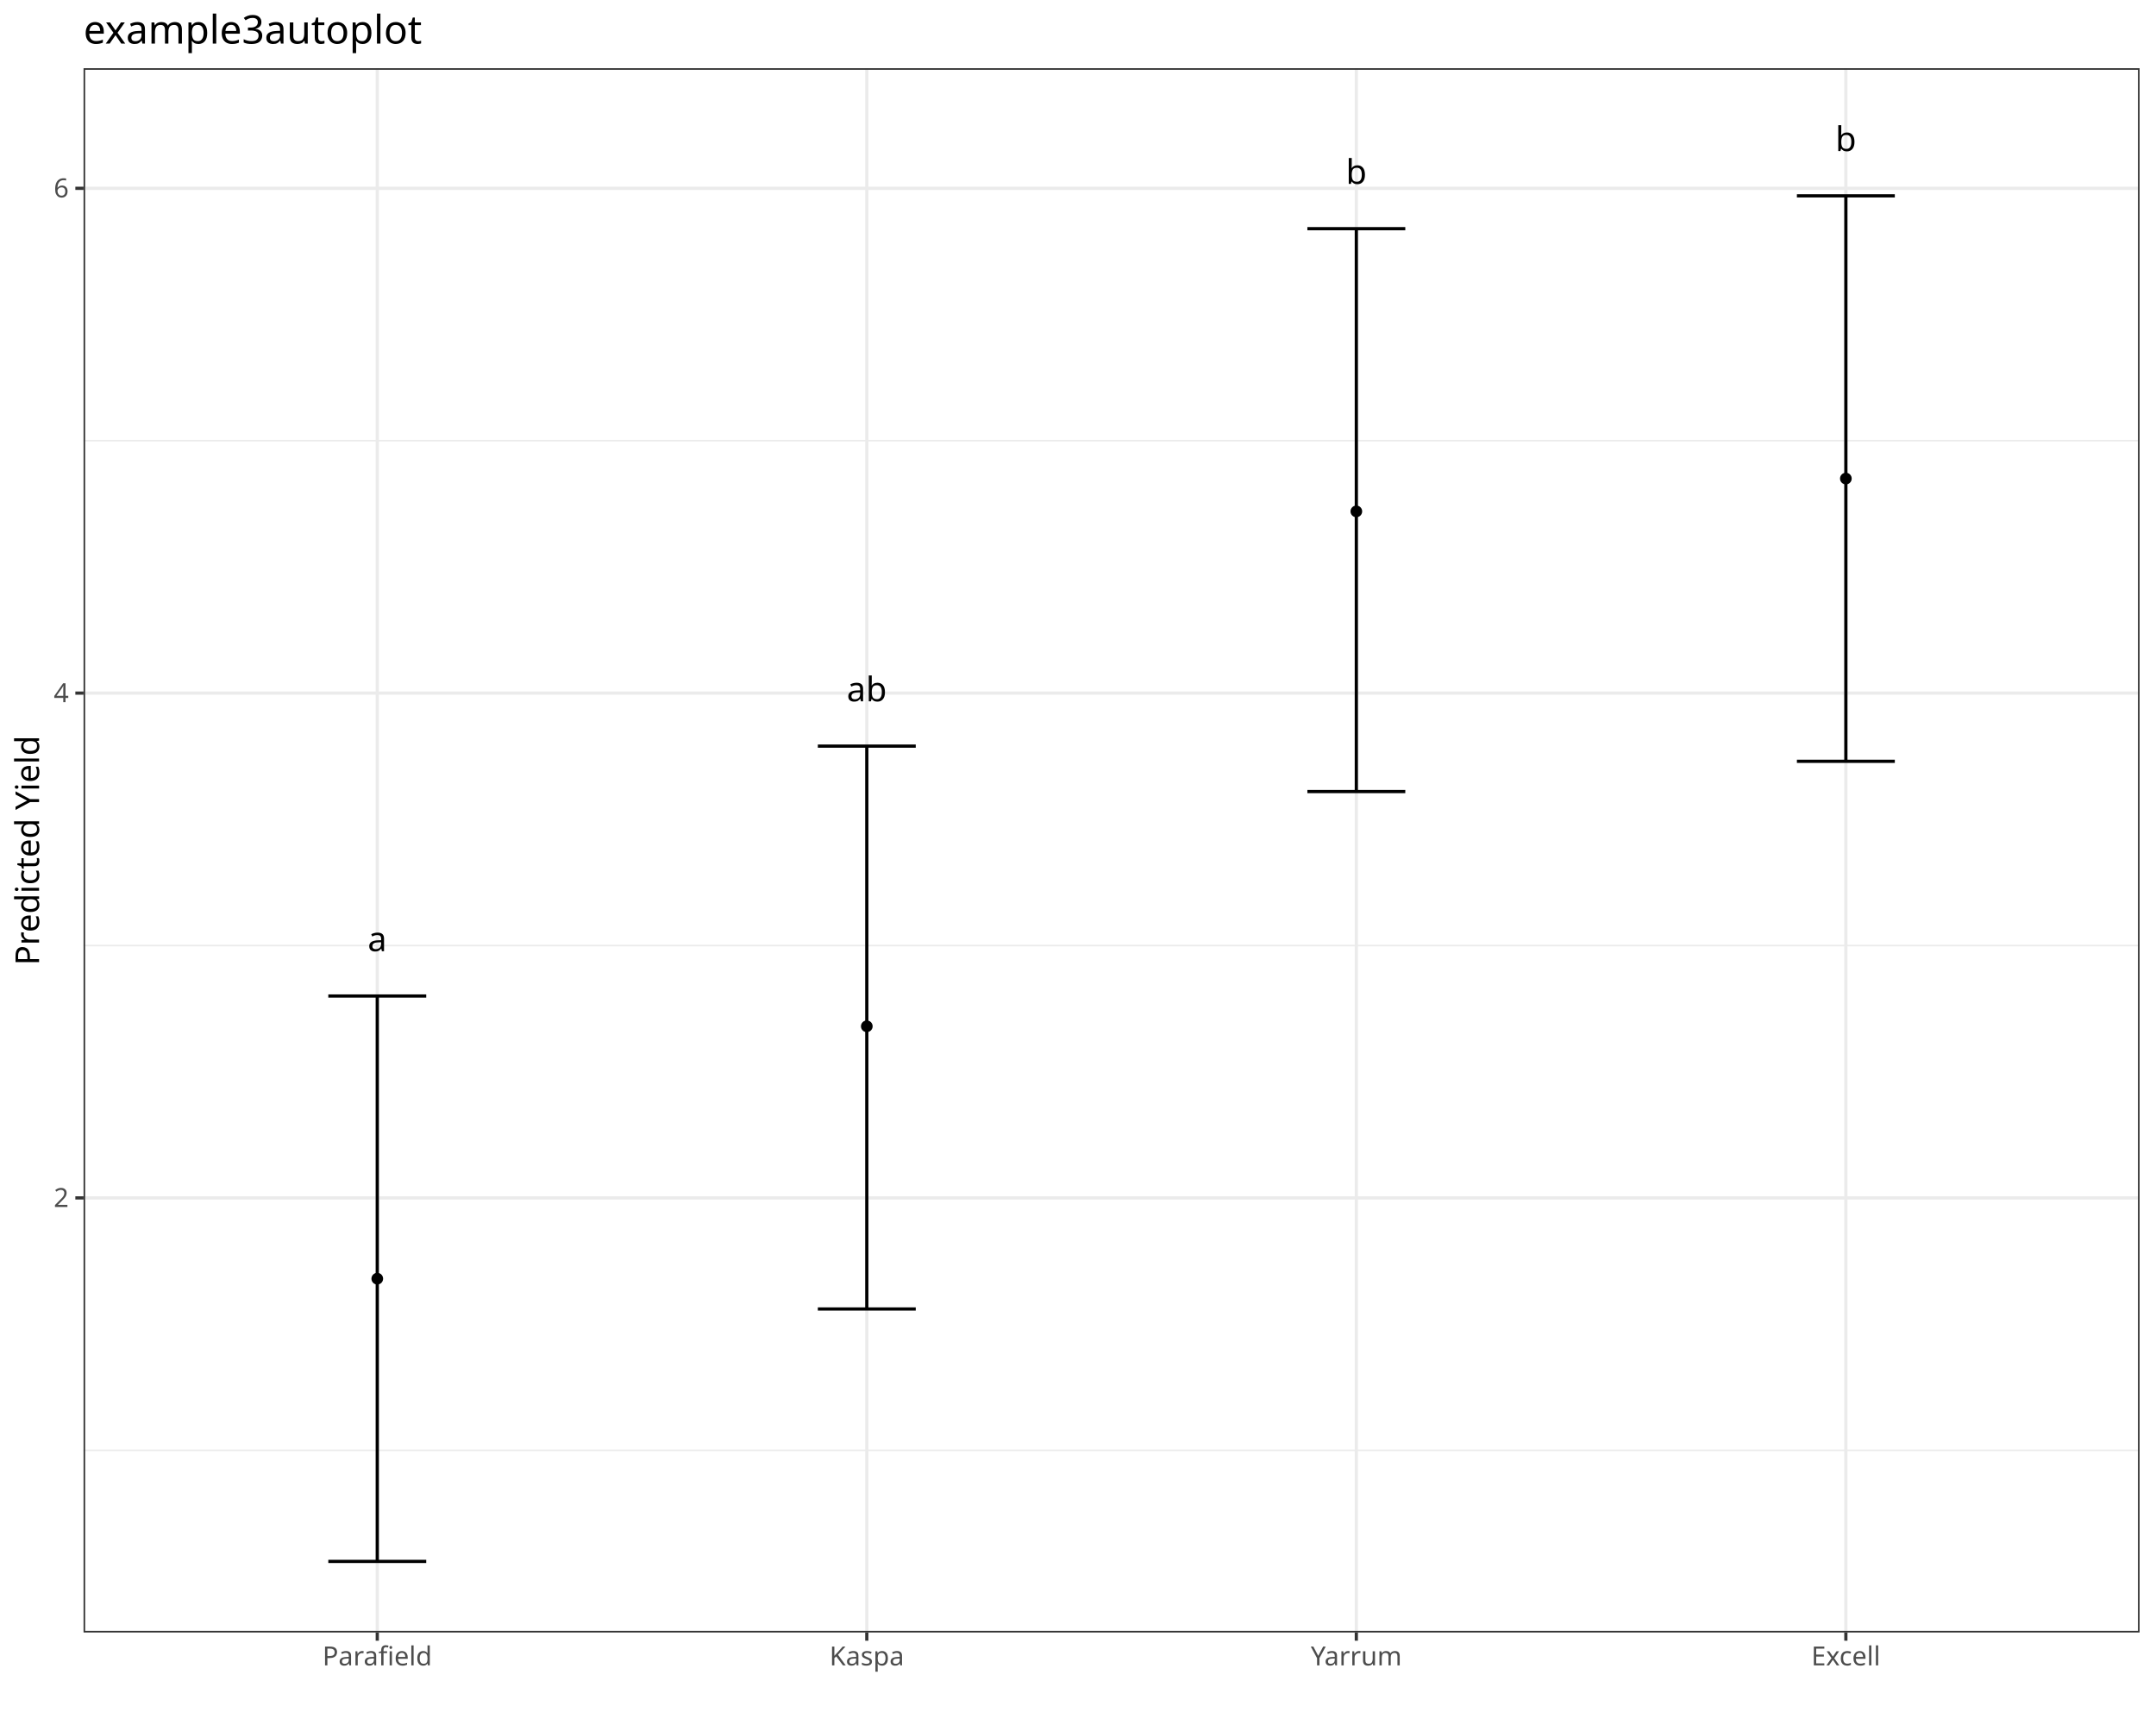
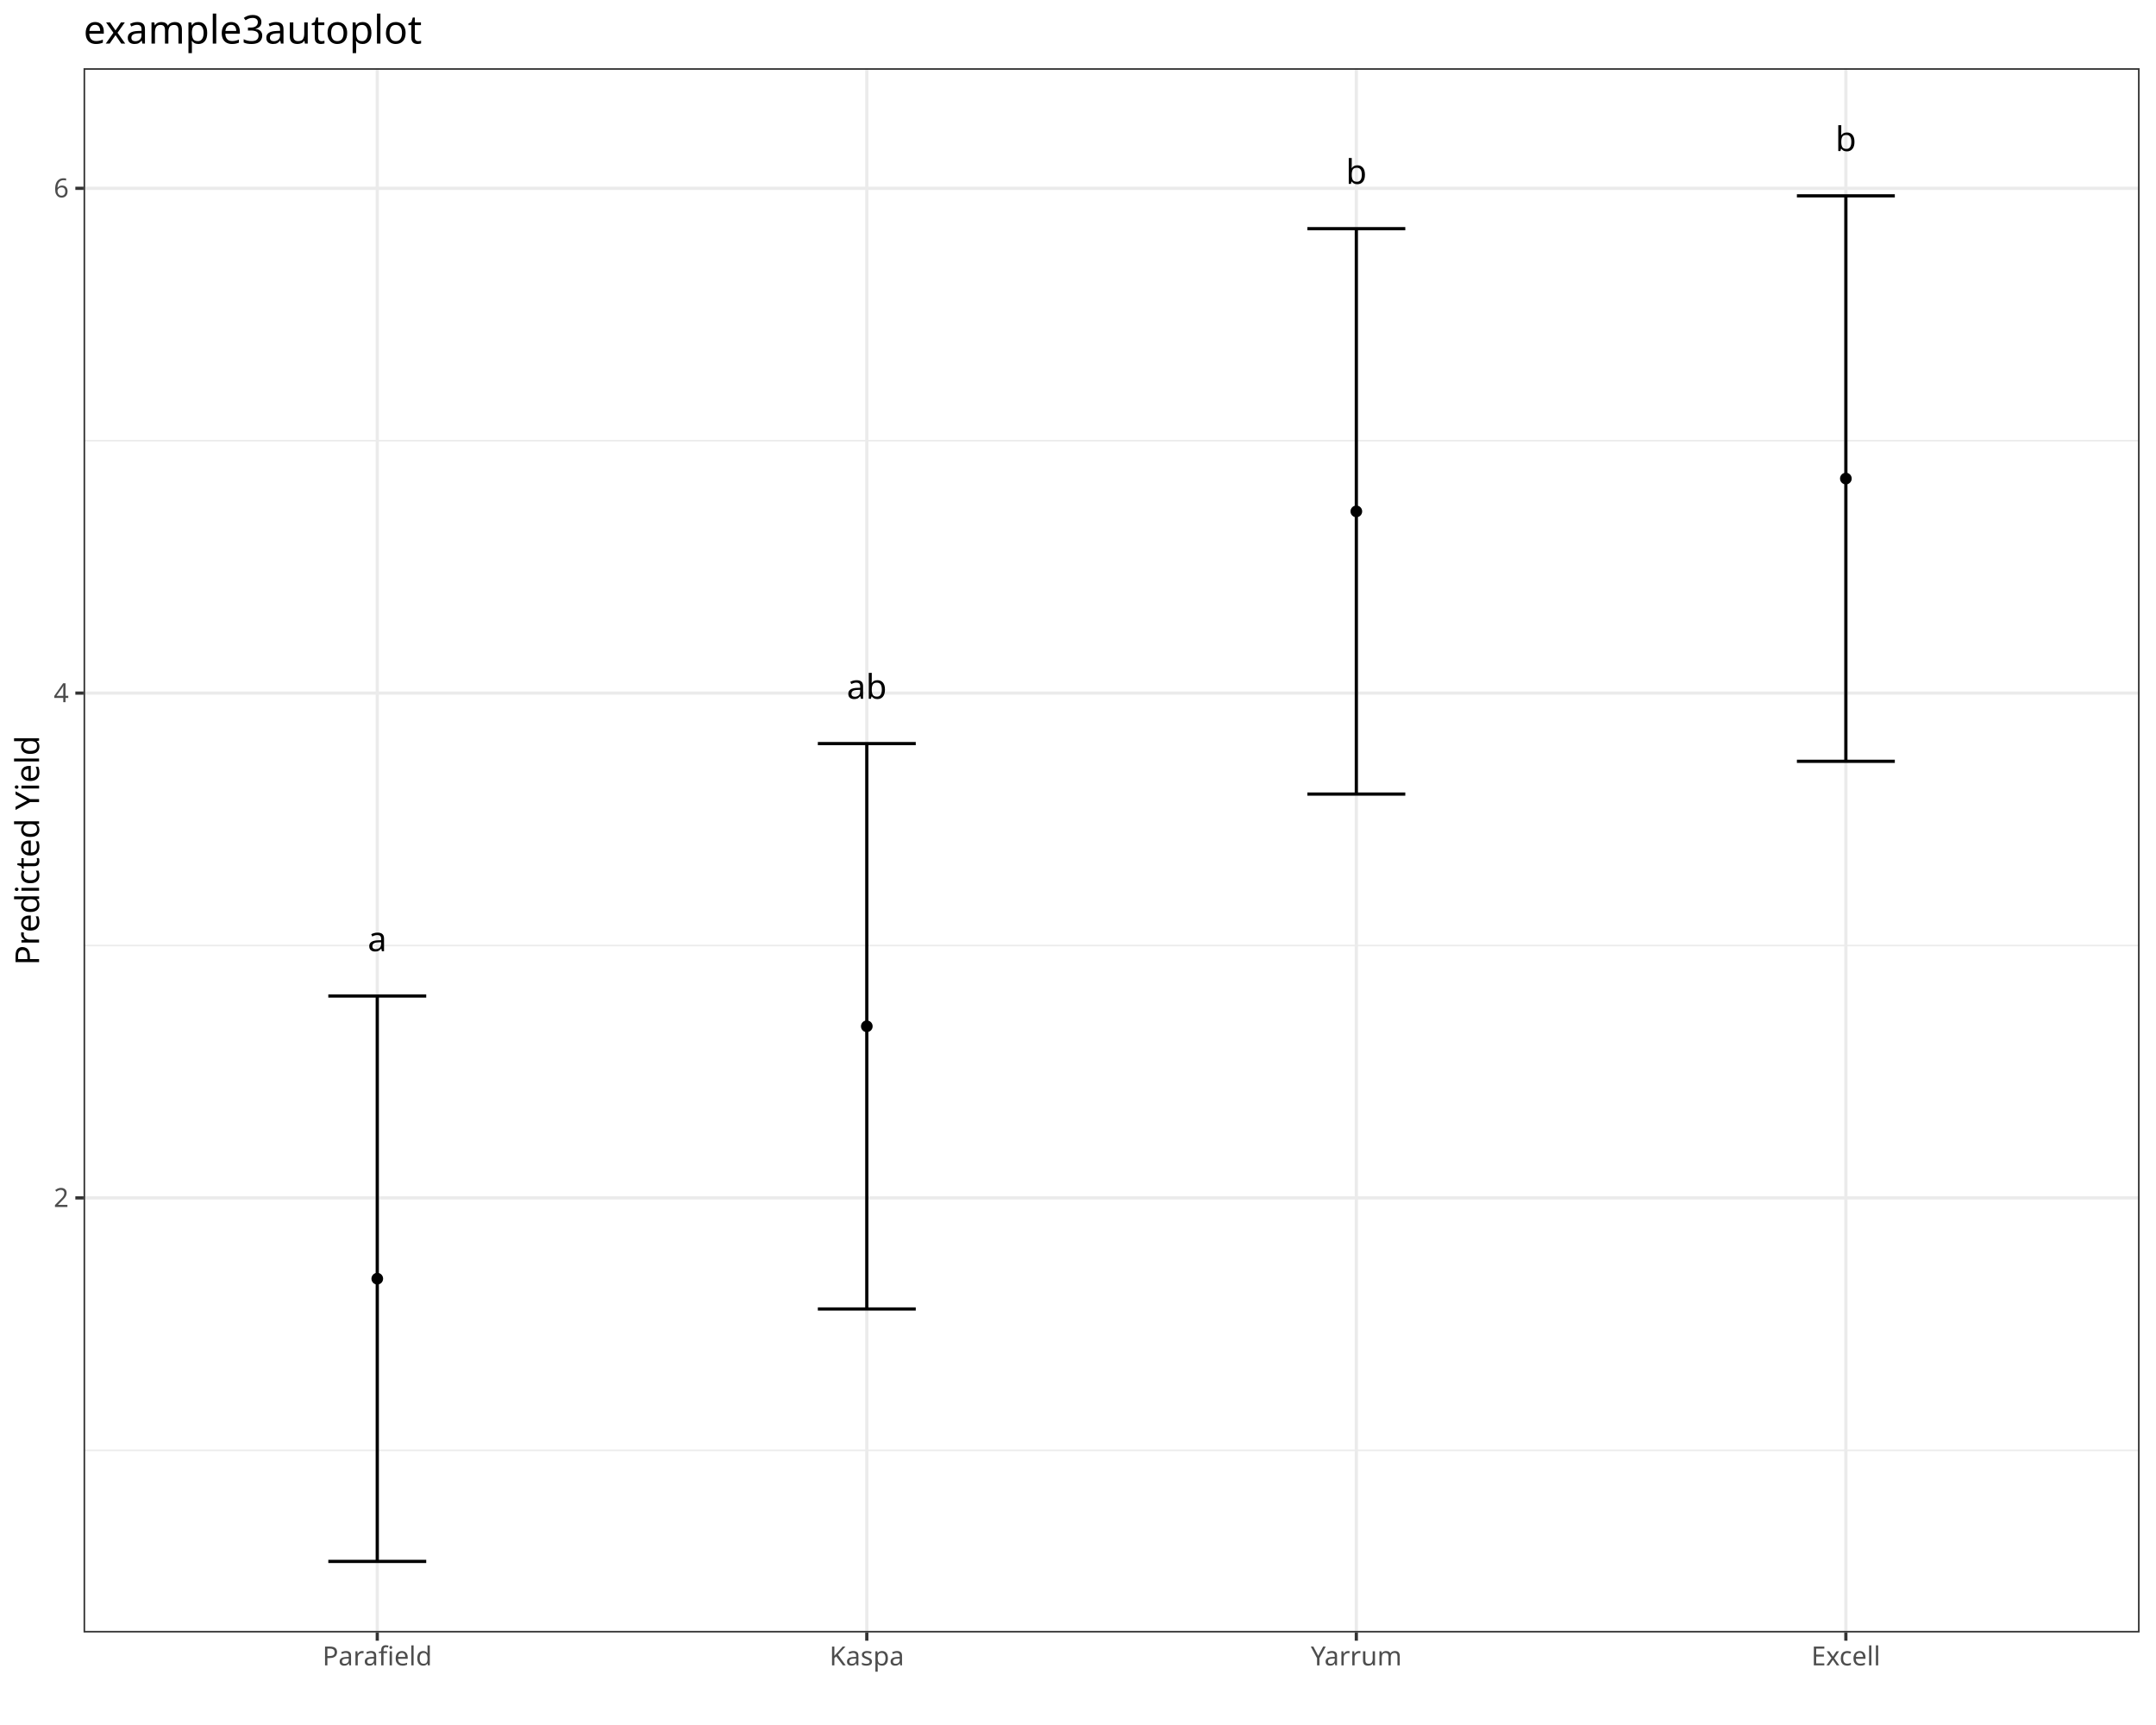
<svg xmlns="http://www.w3.org/2000/svg" class="svglite" data-engine-version="2.0" width="720.00pt" height="576.00pt" viewBox="0 0 720.00 576.00">
  <defs>
    <style type="text/css">
    .svglite line, .svglite polyline, .svglite polygon, .svglite path, .svglite rect, .svglite circle {
      fill: none;
      stroke: #000000;
      stroke-linecap: round;
      stroke-linejoin: round;
      stroke-miterlimit: 10.00;
    }
  </style>
  </defs>
  <rect width="100%" height="100%" style="stroke: none; fill: #FFFFFF;" />
  <defs>
    <clipPath id="cpMC4wMHw3MjAuMDB8MC4wMHw1NzYuMDA=">
      <rect x="0.00" y="0.00" width="720.00" height="576.00" />
    </clipPath>
  </defs>
  <g clip-path="url(#cpMC4wMHw3MjAuMDB8MC4wMHw1NzYuMDA=)">
    <rect x="0.00" y="0.00" width="720.00" height="576.00" style="stroke-width: 1.07; stroke: #FFFFFF; fill: #FFFFFF;" />
  </g>
  <defs>
    <clipPath id="cpMjcuOTB8NzE0LjUyfDIyLjc4fDU0NS4xMQ==">
      <rect x="27.90" y="22.78" width="686.62" height="522.33" />
    </clipPath>
  </defs>
  <g clip-path="url(#cpMjcuOTB8NzE0LjUyfDIyLjc4fDU0NS4xMQ==)">
    <rect x="27.90" y="22.78" width="686.62" height="522.33" style="stroke-width: 1.07; stroke: none; fill: #FFFFFF;" />
    <polyline points="27.90,484.29 714.52,484.29 " style="stroke-width: 0.53; stroke: #EBEBEB; stroke-linecap: butt;" />
    <polyline points="27.90,315.72 714.52,315.72 " style="stroke-width: 0.53; stroke: #EBEBEB; stroke-linecap: butt;" />
    <polyline points="27.90,147.16 714.52,147.16 " style="stroke-width: 0.53; stroke: #EBEBEB; stroke-linecap: butt;" />
    <polyline points="27.90,400.00 714.52,400.00 " style="stroke-width: 1.07; stroke: #EBEBEB; stroke-linecap: butt;" />
    <polyline points="27.90,231.44 714.52,231.44 " style="stroke-width: 1.07; stroke: #EBEBEB; stroke-linecap: butt;" />
    <polyline points="27.90,62.88 714.52,62.88 " style="stroke-width: 1.07; stroke: #EBEBEB; stroke-linecap: butt;" />
    <polyline points="125.99,545.11 125.99,22.78 " style="stroke-width: 1.07; stroke: #EBEBEB; stroke-linecap: butt;" />
    <polyline points="289.47,545.11 289.47,22.78 " style="stroke-width: 1.07; stroke: #EBEBEB; stroke-linecap: butt;" />
    <polyline points="452.95,545.11 452.95,22.78 " style="stroke-width: 1.07; stroke: #EBEBEB; stroke-linecap: butt;" />
    <polyline points="616.43,545.11 616.43,22.78 " style="stroke-width: 1.07; stroke: #EBEBEB; stroke-linecap: butt;" />
    <polyline points="109.64,332.58 142.34,332.58 " style="stroke-width: 1.07; stroke-linecap: butt;" />
    <polyline points="125.99,332.58 125.99,521.37 " style="stroke-width: 1.07; stroke-linecap: butt;" />
    <polyline points="109.64,521.37 142.34,521.37 " style="stroke-width: 1.07; stroke-linecap: butt;" />
-     <polyline points="273.12,249.14 305.82,249.14 " style="stroke-width: 1.07; stroke-linecap: butt;" />
-     <polyline points="289.47,249.14 289.47,437.09 " style="stroke-width: 1.07; stroke-linecap: butt;" />
+     <polyline points="273.12,248.30 305.82,248.30 " style="stroke-width: 1.07; stroke-linecap: butt;" />
+     <polyline points="289.47,248.30 289.47,437.09 " style="stroke-width: 1.07; stroke-linecap: butt;" />
    <polyline points="273.12,437.09 305.82,437.09 " style="stroke-width: 1.07; stroke-linecap: butt;" />
    <polyline points="436.60,76.36 469.30,76.36 " style="stroke-width: 1.07; stroke-linecap: butt;" />
-     <polyline points="452.95,76.36 452.95,264.31 " style="stroke-width: 1.07; stroke-linecap: butt;" />
-     <polyline points="436.60,264.31 469.30,264.31 " style="stroke-width: 1.07; stroke-linecap: butt;" />
+     <polyline points="452.95,76.36 452.95,265.15 " style="stroke-width: 1.07; stroke-linecap: butt;" />
+     <polyline points="436.60,265.15 469.30,265.15 " style="stroke-width: 1.07; stroke-linecap: butt;" />
    <polyline points="600.08,65.40 632.78,65.40 " style="stroke-width: 1.07; stroke-linecap: butt;" />
    <polyline points="616.43,65.40 616.43,254.20 " style="stroke-width: 1.07; stroke-linecap: butt;" />
    <polyline points="600.08,254.20 632.78,254.20 " style="stroke-width: 1.07; stroke-linecap: butt;" />
    <text x="125.99" y="317.62" text-anchor="middle" style="font-size: 11.38px; font-family: sans;" textLength="6.33px" lengthAdjust="spacingAndGlyphs">a</text>
-     <text x="289.47" y="234.18" text-anchor="middle" style="font-size: 11.38px; font-family: sans;" textLength="12.66px" lengthAdjust="spacingAndGlyphs">ab</text>
+     <text x="289.47" y="233.33" text-anchor="middle" style="font-size: 11.38px; font-family: sans;" textLength="12.66px" lengthAdjust="spacingAndGlyphs">ab</text>
    <text x="452.95" y="61.40" text-anchor="middle" style="font-size: 11.38px; font-family: sans;" textLength="6.33px" lengthAdjust="spacingAndGlyphs">b</text>
    <text x="616.43" y="50.44" text-anchor="middle" style="font-size: 11.38px; font-family: sans;" textLength="6.33px" lengthAdjust="spacingAndGlyphs">b</text>
    <circle cx="125.99" cy="426.97" r="1.95" style="stroke-width: 0.71; stroke: none; fill: #000000;" />
    <circle cx="289.47" cy="342.69" r="1.95" style="stroke-width: 0.71; stroke: none; fill: #000000;" />
    <circle cx="452.95" cy="170.76" r="1.95" style="stroke-width: 0.71; stroke: none; fill: #000000;" />
    <circle cx="616.43" cy="159.80" r="1.95" style="stroke-width: 0.71; stroke: none; fill: #000000;" />
    <rect x="27.90" y="22.78" width="686.62" height="522.33" style="stroke-width: 1.07; stroke: #333333;" />
  </g>
  <g clip-path="url(#cpMC4wMHw3MjAuMDB8MC4wMHw1NzYuMDA=)">
    <text x="22.97" y="403.03" text-anchor="end" style="font-size: 8.80px; fill: #4D4D4D; font-family: sans;" textLength="4.89px" lengthAdjust="spacingAndGlyphs">2</text>
    <text x="22.97" y="234.47" text-anchor="end" style="font-size: 8.80px; fill: #4D4D4D; font-family: sans;" textLength="4.89px" lengthAdjust="spacingAndGlyphs">4</text>
    <text x="22.97" y="65.90" text-anchor="end" style="font-size: 8.80px; fill: #4D4D4D; font-family: sans;" textLength="4.89px" lengthAdjust="spacingAndGlyphs">6</text>
    <polyline points="25.16,400.00 27.90,400.00 " style="stroke-width: 1.07; stroke: #333333; stroke-linecap: butt;" />
    <polyline points="25.16,231.44 27.90,231.44 " style="stroke-width: 1.07; stroke: #333333; stroke-linecap: butt;" />
    <polyline points="25.16,62.88 27.90,62.88 " style="stroke-width: 1.07; stroke: #333333; stroke-linecap: butt;" />
    <polyline points="125.99,547.85 125.99,545.11 " style="stroke-width: 1.07; stroke: #333333; stroke-linecap: butt;" />
    <polyline points="289.47,547.85 289.47,545.11 " style="stroke-width: 1.07; stroke: #333333; stroke-linecap: butt;" />
    <polyline points="452.95,547.85 452.95,545.11 " style="stroke-width: 1.07; stroke: #333333; stroke-linecap: butt;" />
    <polyline points="616.43,547.85 616.43,545.11 " style="stroke-width: 1.07; stroke: #333333; stroke-linecap: butt;" />
    <text x="125.99" y="556.10" text-anchor="middle" style="font-size: 8.80px; fill: #4D4D4D; font-family: sans;" textLength="34.73px" lengthAdjust="spacingAndGlyphs">Parafield</text>
    <text x="289.47" y="556.10" text-anchor="middle" style="font-size: 8.80px; fill: #4D4D4D; font-family: sans;" textLength="24.96px" lengthAdjust="spacingAndGlyphs">Kaspa</text>
    <text x="452.95" y="556.10" text-anchor="middle" style="font-size: 8.80px; fill: #4D4D4D; font-family: sans;" textLength="28.86px" lengthAdjust="spacingAndGlyphs">Yarrum</text>
    <text x="616.43" y="556.10" text-anchor="middle" style="font-size: 8.80px; fill: #4D4D4D; font-family: sans;" textLength="23.48px" lengthAdjust="spacingAndGlyphs">Excell</text>
    <text transform="translate(13.05,283.95) rotate(-90)" text-anchor="middle" style="font-size: 11.00px; font-family: sans;" textLength="73.99px" lengthAdjust="spacingAndGlyphs">Predicted Yield</text>
    <text x="27.90" y="14.56" style="font-size: 13.20px; font-family: sans;" textLength="104.22px" lengthAdjust="spacingAndGlyphs">example3autoplot</text>
  </g>
</svg>
